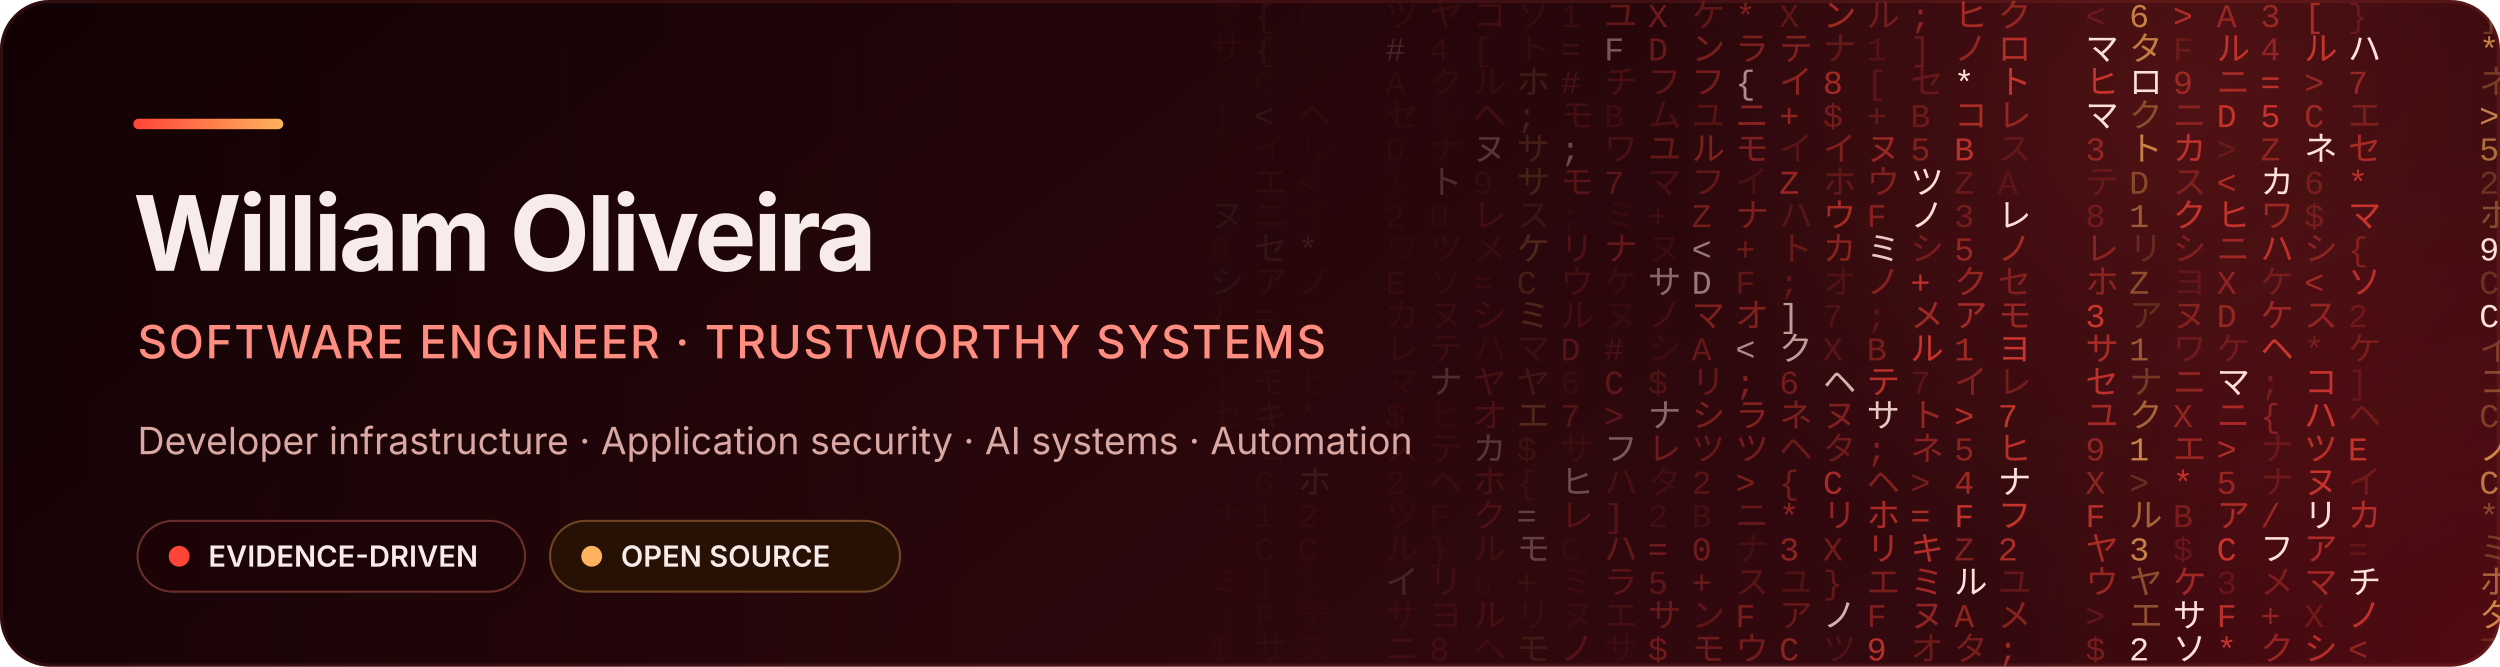
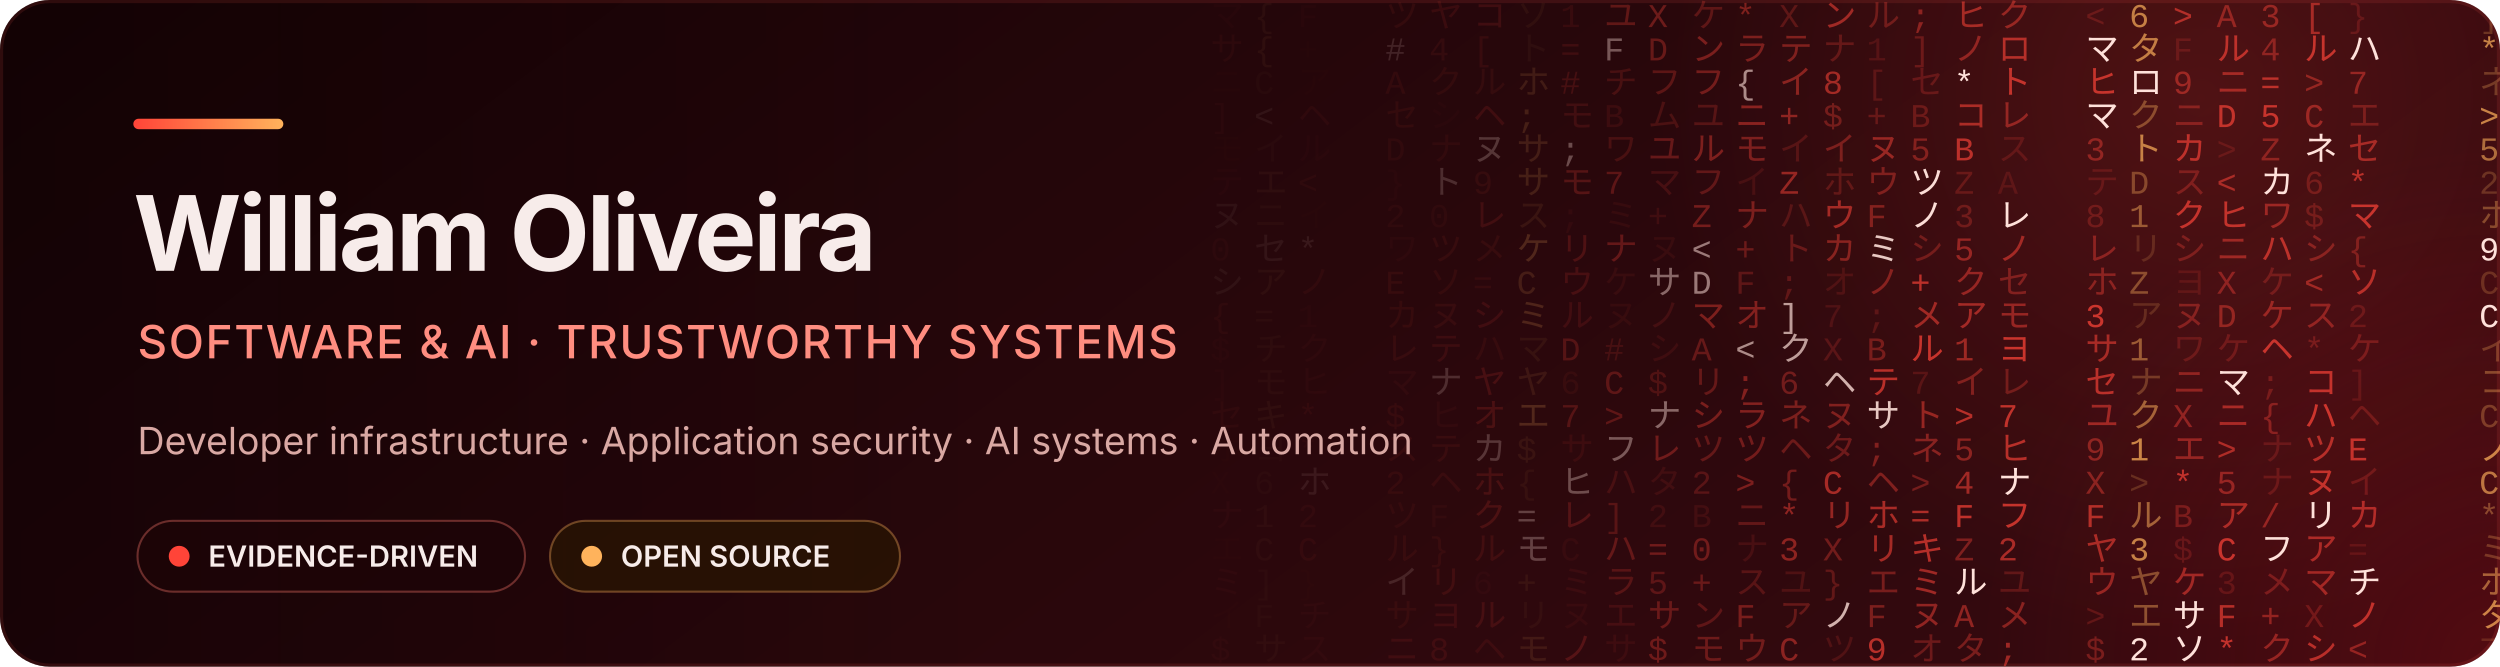
<svg xmlns="http://www.w3.org/2000/svg" width="1200" height="320" viewBox="0 0 1200 320" role="img" aria-labelledby="title description">
  <defs>
    <linearGradient id="background" x1="0" y1="0" x2="1" y2="0.35">
      <stop offset="0" stop-color="#170305" />
      <stop offset="0.45" stop-color="#24060a" />
      <stop offset="1" stop-color="#33090e" />
    </linearGradient>
    <linearGradient id="accent" x1="0" y1="0" x2="1" y2="0">
      <stop offset="0" stop-color="#ff4438" />
      <stop offset="1" stop-color="#ffb35c" />
    </linearGradient>
    <radialGradient id="redGlow" cx="0.5" cy="0.5" r="0.5">
      <stop offset="0" stop-color="#ff4438" stop-opacity="0.16" />
      <stop offset="1" stop-color="#ff4438" stop-opacity="0" />
    </radialGradient>
    <radialGradient id="deepGlow" cx="0.5" cy="0.5" r="0.5">
      <stop offset="0" stop-color="#c1121f" stop-opacity="0.22" />
      <stop offset="1" stop-color="#c1121f" stop-opacity="0" />
    </radialGradient>
    <linearGradient id="vignette" x1="0" y1="0" x2="1" y2="0">
      <stop offset="0" stop-color="#0a0102" stop-opacity="0.35" />
      <stop offset="0.4" stop-color="#0a0102" stop-opacity="0" />
    </linearGradient>
    <clipPath id="frame">
      <rect width="1200" height="320" rx="24" />
    </clipPath>
    <style>
      .rain { font: 16px Consolas, "Courier New", monospace; }
      .col { animation: fall linear infinite; }
      @keyframes fall {
        from { transform: translateY(-320px); }
        to   { transform: translateY(0); }
      }
      @media (prefers-reduced-motion: reduce) {
        .col { animation: none !important; }
      }
    </style>
  </defs>
  <g clip-path="url(#frame)">
    <rect width="1200" height="320" fill="url(#background)" />
    <circle cx="1056" cy="48" r="260" fill="url(#redGlow)" />
    <circle cx="1200" cy="320" r="250" fill="url(#deepGlow)" />
    <g class="rain" aria-hidden="true">
      <g class="col" style="animation-duration:10.5s;animation-delay:-5.2s">
        <g id="r0">
          <text x="560" y="13" fill="#ff4438" opacity="0.00">ユ</text>
          <text x="560" y="29" fill="#ff4438" opacity="0.00">ナ</text>
          <text x="560" y="45" fill="#ffe1da" opacity="0.00">ロ</text>
          <text x="560" y="61" fill="#ff4438" opacity="0.00">ツ</text>
          <text x="560" y="77" fill="#ff4438" opacity="0.00">2</text>
          <text x="560" y="93" fill="#ff4438" opacity="0.00">レ</text>
          <text x="560" y="109" fill="#ff4438" opacity="0.00">コ</text>
          <text x="560" y="125" fill="#ff4438" opacity="0.00">チ</text>
          <text x="560" y="141" fill="#ff4438" opacity="0.00">テ</text>
          <text x="560" y="157" fill="#ff4438" opacity="0.00">ス</text>
          <text x="560" y="173" fill="#ff4438" opacity="0.00">モ</text>
          <text x="560" y="189" fill="#ffe1da" opacity="0.00">ツ</text>
          <text x="560" y="205" fill="#ff4438" opacity="0.00">$</text>
          <text x="560" y="221" fill="#ff4438" opacity="0.00">サ</text>
          <text x="560" y="237" fill="#ff4438" opacity="0.00">ホ</text>
          <text x="560" y="253" fill="#ff4438" opacity="0.00">ケ</text>
          <text x="560" y="269" fill="#ff4438" opacity="0.00">キ</text>
          <text x="560" y="285" fill="#ff4438" opacity="0.00">ウ</text>
          <text x="560" y="301" fill="#ff4438" opacity="0.00">ン</text>
          <text x="560" y="317" fill="#ff4438" opacity="0.00">1</text>
        </g>
        <use href="#r0" transform="translate(0 320)" />
      </g>
      <g class="col" style="animation-duration:11.4s;animation-delay:-8.4s">
        <g id="r1">
          <text x="581" y="13" fill="#ff4438" opacity="0.02">マ</text>
          <text x="581" y="29" fill="#ff4438" opacity="0.04">サ</text>
          <text x="581" y="45" fill="#ff4438" opacity="0.01">ニ</text>
          <text x="581" y="61" fill="#ff4438" opacity="0.03">]</text>
          <text x="581" y="77" fill="#ff4438" opacity="0.01">モ</text>
          <text x="581" y="93" fill="#ff4438" opacity="0.02">テ</text>
          <text x="581" y="109" fill="#ffe1da" opacity="0.05">ヌ</text>
          <text x="581" y="125" fill="#ff4438" opacity="0.03">0</text>
          <text x="581" y="141" fill="#ffe1da" opacity="0.05">シ</text>
          <text x="581" y="157" fill="#ff4438" opacity="0.04">{</text>
          <text x="581" y="173" fill="#ff4438" opacity="0.02">$</text>
          <text x="581" y="189" fill="#ff4438" opacity="0.02">]</text>
          <text x="581" y="205" fill="#ff4438" opacity="0.04">セ</text>
          <text x="581" y="221" fill="#ff4438" opacity="0.01">ホ</text>
          <text x="581" y="237" fill="#ff4438" opacity="0.01">X</text>
          <text x="581" y="253" fill="#ff4438" opacity="0.03">ナ</text>
          <text x="581" y="269" fill="#ff4438" opacity="0.01">エ</text>
          <text x="581" y="285" fill="#ff4438" opacity="0.03">ミ</text>
          <text x="581" y="301" fill="#ff4438" opacity="0.01">イ</text>
          <text x="581" y="317" fill="#ff4438" opacity="0.03">$</text>
        </g>
        <use href="#r1" transform="translate(0 320)" />
      </g>
      <g class="col" style="animation-duration:7.2s;animation-delay:-12.0s">
        <g id="r2">
          <text x="602" y="13" fill="#ffb35c" opacity="0.04">{</text>
          <text x="602" y="29" fill="#ffb35c" opacity="0.05">{</text>
          <text x="602" y="45" fill="#ffb35c" opacity="0.02">C</text>
          <text x="602" y="61" fill="#ffe1da" opacity="0.06">&lt;</text>
          <text x="602" y="77" fill="#ffb35c" opacity="0.02">イ</text>
          <text x="602" y="93" fill="#ffb35c" opacity="0.04">エ</text>
          <text x="602" y="109" fill="#ffb35c" opacity="0.03">ニ</text>
          <text x="602" y="125" fill="#ffe1da" opacity="0.06">セ</text>
          <text x="602" y="141" fill="#ffb35c" opacity="0.04">ア</text>
          <text x="602" y="157" fill="#ffb35c" opacity="0.03">=</text>
          <text x="602" y="173" fill="#ffb35c" opacity="0.03">チ</text>
          <text x="602" y="189" fill="#ffb35c" opacity="0.03">モ</text>
          <text x="602" y="205" fill="#ffb35c" opacity="0.04">キ</text>
          <text x="602" y="221" fill="#ffb35c" opacity="0.02">ヨ</text>
          <text x="602" y="237" fill="#ffb35c" opacity="0.02">6</text>
          <text x="602" y="253" fill="#ffb35c" opacity="0.03">1</text>
          <text x="602" y="269" fill="#ffb35c" opacity="0.03">C</text>
          <text x="602" y="285" fill="#ffb35c" opacity="0.02">]</text>
          <text x="602" y="301" fill="#ffb35c" opacity="0.02">F</text>
          <text x="602" y="317" fill="#ffb35c" opacity="0.03">サ</text>
        </g>
        <use href="#r2" transform="translate(0 320)" />
      </g>
      <g class="col" style="animation-duration:7.1s;animation-delay:-10.2s">
        <g id="r3">
          <text x="623" y="13" fill="#ff4438" opacity="0.02">F</text>
          <text x="623" y="29" fill="#ff4438" opacity="0.01">+</text>
          <text x="623" y="45" fill="#ff4438" opacity="0.01">ア</text>
          <text x="623" y="61" fill="#ff4438" opacity="0.04">ヘ</text>
          <text x="623" y="77" fill="#ff4438" opacity="0.02">ル</text>
          <text x="623" y="93" fill="#ff4438" opacity="0.04">&lt;</text>
          <text x="623" y="109" fill="#ff4438" opacity="0.01">イ</text>
          <text x="623" y="125" fill="#ffe1da" opacity="0.08">*</text>
          <text x="623" y="141" fill="#ff4438" opacity="0.05">ノ</text>
          <text x="623" y="157" fill="#ff4438" opacity="0.02">1</text>
          <text x="623" y="173" fill="#ff4438" opacity="0.03">ク</text>
          <text x="623" y="189" fill="#ff4438" opacity="0.03">ヒ</text>
          <text x="623" y="205" fill="#ff4438" opacity="0.05">*</text>
          <text x="623" y="221" fill="#ff4438" opacity="0.03">*</text>
          <text x="623" y="237" fill="#ffe1da" opacity="0.08">ホ</text>
          <text x="623" y="253" fill="#ff4438" opacity="0.04">2</text>
          <text x="623" y="269" fill="#ff4438" opacity="0.05">C</text>
          <text x="623" y="285" fill="#ff4438" opacity="0.01">}</text>
          <text x="623" y="301" fill="#ff4438" opacity="0.03">チ</text>
          <text x="623" y="317" fill="#ff4438" opacity="0.03">ス</text>
        </g>
        <use href="#r3" transform="translate(0 320)" />
      </g>
      <g class="col" style="animation-duration:9.4s;animation-delay:-5.9s">
        <g id="r4">
          <text x="665" y="13" fill="#ff4438" opacity="0.07">ツ</text>
          <text x="665" y="29" fill="#ffe1da" opacity="0.13">#</text>
          <text x="665" y="45" fill="#ff4438" opacity="0.06">A</text>
          <text x="665" y="61" fill="#ff4438" opacity="0.06">セ</text>
          <text x="665" y="77" fill="#ff4438" opacity="0.05">D</text>
          <text x="665" y="93" fill="#ff4438" opacity="0.02">}</text>
          <text x="665" y="109" fill="#ff4438" opacity="0.04">2</text>
          <text x="665" y="125" fill="#ff4438" opacity="0.03">ワ</text>
          <text x="665" y="141" fill="#ff4438" opacity="0.07">E</text>
          <text x="665" y="157" fill="#ff4438" opacity="0.06">カ</text>
          <text x="665" y="173" fill="#ff4438" opacity="0.07">レ</text>
          <text x="665" y="189" fill="#ff4438" opacity="0.04">マ</text>
          <text x="665" y="205" fill="#ff4438" opacity="0.06">$</text>
          <text x="665" y="221" fill="#ff4438" opacity="0.07">ス</text>
          <text x="665" y="237" fill="#ff4438" opacity="0.06">2</text>
          <text x="665" y="253" fill="#ff4438" opacity="0.05">ツ</text>
          <text x="665" y="269" fill="#ff4438" opacity="0.06">ル</text>
          <text x="665" y="285" fill="#ffe1da" opacity="0.13">イ</text>
          <text x="665" y="301" fill="#ff4438" opacity="0.06">サ</text>
          <text x="665" y="317" fill="#ff4438" opacity="0.09">ニ</text>
        </g>
        <use href="#r4" transform="translate(0 320)" />
      </g>
      <g class="col" style="animation-duration:14.0s;animation-delay:-1.7s">
        <g id="r5">
          <text x="686" y="13" fill="#ff4438" opacity="0.09">ヤ</text>
          <text x="686" y="29" fill="#ff4438" opacity="0.07">4</text>
          <text x="686" y="45" fill="#ff4438" opacity="0.06">ク</text>
          <text x="686" y="61" fill="#ff4438" opacity="0.02">シ</text>
          <text x="686" y="77" fill="#ff4438" opacity="0.05">ナ</text>
          <text x="686" y="93" fill="#ffe1da" opacity="0.17">ト</text>
          <text x="686" y="109" fill="#ff4438" opacity="0.04">0</text>
          <text x="686" y="125" fill="#ff4438" opacity="0.07">ツ</text>
          <text x="686" y="141" fill="#ff4438" opacity="0.06">ソ</text>
          <text x="686" y="157" fill="#ff4438" opacity="0.07">ヌ</text>
          <text x="686" y="173" fill="#ff4438" opacity="0.09">テ</text>
          <text x="686" y="189" fill="#ffe1da" opacity="0.17">ナ</text>
          <text x="686" y="205" fill="#ff4438" opacity="0.04">ヒ</text>
          <text x="686" y="221" fill="#ff4438" opacity="0.07">テ</text>
          <text x="686" y="237" fill="#ff4438" opacity="0.07">ヘ</text>
          <text x="686" y="253" fill="#ff4438" opacity="0.04">F</text>
          <text x="686" y="269" fill="#ff4438" opacity="0.06">}</text>
          <text x="686" y="285" fill="#ff4438" opacity="0.10">リ</text>
          <text x="686" y="301" fill="#ff4438" opacity="0.09">ヨ</text>
          <text x="686" y="317" fill="#ff4438" opacity="0.09">8</text>
        </g>
        <use href="#r5" transform="translate(0 320)" />
      </g>
      <g class="col" style="animation-duration:8.6s;animation-delay:-4.2s">
        <g id="r6">
          <text x="707" y="13" fill="#ff4438" opacity="0.12">コ</text>
          <text x="707" y="29" fill="#ff4438" opacity="0.08">[</text>
          <text x="707" y="45" fill="#ff4438" opacity="0.07">ル</text>
          <text x="707" y="61" fill="#ff4438" opacity="0.11">ヘ</text>
          <text x="707" y="77" fill="#ffe1da" opacity="0.21">ヌ</text>
          <text x="707" y="93" fill="#ff4438" opacity="0.07">9</text>
          <text x="707" y="109" fill="#ff4438" opacity="0.12">レ</text>
          <text x="707" y="125" fill="#ff4438" opacity="0.07">メ</text>
          <text x="707" y="141" fill="#ff4438" opacity="0.06">=</text>
          <text x="707" y="157" fill="#ff4438" opacity="0.11">シ</text>
          <text x="707" y="173" fill="#ff4438" opacity="0.06">ハ</text>
          <text x="707" y="189" fill="#ff4438" opacity="0.14">ヤ</text>
          <text x="707" y="205" fill="#ff4438" opacity="0.15">オ</text>
          <text x="707" y="221" fill="#ffe1da" opacity="0.21">カ</text>
          <text x="707" y="237" fill="#ff4438" opacity="0.14">ホ</text>
          <text x="707" y="253" fill="#ff4438" opacity="0.15">ク</text>
          <text x="707" y="269" fill="#ff4438" opacity="0.10">ル</text>
          <text x="707" y="285" fill="#ff4438" opacity="0.03">6</text>
          <text x="707" y="301" fill="#ff4438" opacity="0.12">ル</text>
          <text x="707" y="317" fill="#ff4438" opacity="0.08">ヘ</text>
        </g>
        <use href="#r6" transform="translate(0 320)" />
      </g>
      <g class="col" style="animation-duration:12.6s;animation-delay:-6.2s">
        <g id="r7">
          <text x="728" y="13" fill="#ffb35c" opacity="0.05">ソ</text>
          <text x="728" y="29" fill="#ffb35c" opacity="0.04">ト</text>
          <text x="728" y="45" fill="#ffb35c" opacity="0.12">ホ</text>
          <text x="728" y="61" fill="#ffb35c" opacity="0.14">;</text>
          <text x="728" y="77" fill="#ffb35c" opacity="0.13">サ</text>
          <text x="728" y="93" fill="#ffb35c" opacity="0.14">サ</text>
          <text x="728" y="109" fill="#ffb35c" opacity="0.08">ス</text>
          <text x="728" y="125" fill="#ffb35c" opacity="0.18">ケ</text>
          <text x="728" y="141" fill="#ffb35c" opacity="0.13">C</text>
          <text x="728" y="157" fill="#ffb35c" opacity="0.17">ミ</text>
          <text x="728" y="173" fill="#ffb35c" opacity="0.06">マ</text>
          <text x="728" y="189" fill="#ffb35c" opacity="0.09">ヤ</text>
          <text x="728" y="205" fill="#ffb35c" opacity="0.18">エ</text>
          <text x="728" y="221" fill="#ffb35c" opacity="0.07">$</text>
          <text x="728" y="237" fill="#ffb35c" opacity="0.05">{</text>
          <text x="728" y="253" fill="#ffe1da" opacity="0.26">=</text>
          <text x="728" y="269" fill="#ffe1da" opacity="0.26">モ</text>
          <text x="728" y="285" fill="#ffb35c" opacity="0.06">+</text>
          <text x="728" y="301" fill="#ffb35c" opacity="0.04">リ</text>
          <text x="728" y="317" fill="#ffb35c" opacity="0.10">モ</text>
        </g>
        <use href="#r7" transform="translate(0 320)" />
      </g>
      <g class="col" style="animation-duration:14.3s;animation-delay:-5.8s">
        <g id="r8">
          <text x="749" y="13" fill="#ff4438" opacity="0.08">1</text>
          <text x="749" y="29" fill="#ff4438" opacity="0.11">=</text>
          <text x="749" y="45" fill="#ff4438" opacity="0.14">#</text>
          <text x="749" y="61" fill="#ff4438" opacity="0.12">モ</text>
          <text x="749" y="77" fill="#ffe1da" opacity="0.31">;</text>
          <text x="749" y="93" fill="#ff4438" opacity="0.21">モ</text>
          <text x="749" y="109" fill="#ff4438" opacity="0.05">;</text>
          <text x="749" y="125" fill="#ff4438" opacity="0.17">リ</text>
          <text x="749" y="141" fill="#ff4438" opacity="0.14">ウ</text>
          <text x="749" y="157" fill="#ff4438" opacity="0.11">ル</text>
          <text x="749" y="173" fill="#ff4438" opacity="0.20">D</text>
          <text x="749" y="189" fill="#ff4438" opacity="0.06">6</text>
          <text x="749" y="205" fill="#ff4438" opacity="0.20">7</text>
          <text x="749" y="221" fill="#ff4438" opacity="0.08">サ</text>
          <text x="749" y="237" fill="#ffe1da" opacity="0.31">ヒ</text>
          <text x="749" y="253" fill="#ff4438" opacity="0.19">レ</text>
          <text x="749" y="269" fill="#ff4438" opacity="0.05">C</text>
          <text x="749" y="285" fill="#ff4438" opacity="0.07">ミ</text>
          <text x="749" y="301" fill="#ff4438" opacity="0.05">ヌ</text>
          <text x="749" y="317" fill="#ff4438" opacity="0.19">ノ</text>
        </g>
        <use href="#r8" transform="translate(0 320)" />
      </g>
      <g class="col" style="animation-duration:14.9s;animation-delay:-5.9s">
        <g id="r9">
          <text x="770" y="13" fill="#ff4438" opacity="0.26">ユ</text>
          <text x="770" y="29" fill="#ffe1da" opacity="0.37">F</text>
          <text x="770" y="45" fill="#ff4438" opacity="0.15">チ</text>
          <text x="770" y="61" fill="#ff4438" opacity="0.09">B</text>
          <text x="770" y="77" fill="#ff4438" opacity="0.15">ワ</text>
          <text x="770" y="93" fill="#ff4438" opacity="0.24">7</text>
          <text x="770" y="109" fill="#ff4438" opacity="0.06">ミ</text>
          <text x="770" y="125" fill="#ff4438" opacity="0.27">ナ</text>
          <text x="770" y="141" fill="#ff4438" opacity="0.07">ケ</text>
          <text x="770" y="157" fill="#ff4438" opacity="0.06">ヌ</text>
          <text x="770" y="173" fill="#ff4438" opacity="0.13">#</text>
          <text x="770" y="189" fill="#ff4438" opacity="0.24">C</text>
          <text x="770" y="205" fill="#ff4438" opacity="0.24">&gt;</text>
          <text x="770" y="221" fill="#ffe1da" opacity="0.37">フ</text>
          <text x="770" y="237" fill="#ff4438" opacity="0.13">ハ</text>
          <text x="770" y="253" fill="#ff4438" opacity="0.20">]</text>
          <text x="770" y="269" fill="#ff4438" opacity="0.26">ハ</text>
          <text x="770" y="285" fill="#ff4438" opacity="0.20">ラ</text>
          <text x="770" y="301" fill="#ff4438" opacity="0.11">エ</text>
          <text x="770" y="317" fill="#ff4438" opacity="0.07">サ</text>
        </g>
        <use href="#r9" transform="translate(0 320)" />
      </g>
      <g class="col" style="animation-duration:14.5s;animation-delay:-2.3s">
        <g id="r10">
          <text x="791" y="13" fill="#ff4438" opacity="0.32">X</text>
          <text x="791" y="29" fill="#ff4438" opacity="0.29">D</text>
          <text x="791" y="45" fill="#ff4438" opacity="0.24">フ</text>
          <text x="791" y="61" fill="#ff4438" opacity="0.16">ム</text>
          <text x="791" y="77" fill="#ff4438" opacity="0.28">ユ</text>
          <text x="791" y="93" fill="#ff4438" opacity="0.14">マ</text>
          <text x="791" y="109" fill="#ff4438" opacity="0.10">+</text>
          <text x="791" y="125" fill="#ff4438" opacity="0.07">ヌ</text>
          <text x="791" y="141" fill="#ffe1da" opacity="0.44">サ</text>
          <text x="791" y="157" fill="#ff4438" opacity="0.12">ノ</text>
          <text x="791" y="173" fill="#ff4438" opacity="0.09">シ</text>
          <text x="791" y="189" fill="#ff4438" opacity="0.17">$</text>
          <text x="791" y="205" fill="#ffe1da" opacity="0.44">ナ</text>
          <text x="791" y="221" fill="#ff4438" opacity="0.32">レ</text>
          <text x="791" y="237" fill="#ff4438" opacity="0.10">タ</text>
          <text x="791" y="253" fill="#ff4438" opacity="0.10">2</text>
          <text x="791" y="269" fill="#ff4438" opacity="0.32">=</text>
          <text x="791" y="285" fill="#ff4438" opacity="0.23">5</text>
          <text x="791" y="301" fill="#ff4438" opacity="0.28">サ</text>
          <text x="791" y="317" fill="#ff4438" opacity="0.30">$</text>
        </g>
        <use href="#r10" transform="translate(0 320)" />
      </g>
      <g class="col" style="animation-duration:9.3s;animation-delay:-15.5s">
        <g id="r11">
          <text x="812" y="13" fill="#ff4438" opacity="0.24">ケ</text>
          <text x="812" y="29" fill="#ff4438" opacity="0.37">ン</text>
          <text x="812" y="45" fill="#ff4438" opacity="0.34">フ</text>
          <text x="812" y="61" fill="#ff4438" opacity="0.20">ユ</text>
          <text x="812" y="77" fill="#ff4438" opacity="0.38">ル</text>
          <text x="812" y="93" fill="#ff4438" opacity="0.25">フ</text>
          <text x="812" y="109" fill="#ff4438" opacity="0.34">Z</text>
          <text x="812" y="125" fill="#ffe1da" opacity="0.52">&lt;</text>
          <text x="812" y="141" fill="#ffe1da" opacity="0.52">D</text>
          <text x="812" y="157" fill="#ff4438" opacity="0.38">マ</text>
          <text x="812" y="173" fill="#ff4438" opacity="0.27">A</text>
          <text x="812" y="189" fill="#ff4438" opacity="0.27">リ</text>
          <text x="812" y="205" fill="#ff4438" opacity="0.36">シ</text>
          <text x="812" y="221" fill="#ff4438" opacity="0.26">ツ</text>
          <text x="812" y="237" fill="#ff4438" opacity="0.21">2</text>
          <text x="812" y="253" fill="#ff4438" opacity="0.10">B</text>
          <text x="812" y="269" fill="#ff4438" opacity="0.32">0</text>
          <text x="812" y="285" fill="#ff4438" opacity="0.28">+</text>
          <text x="812" y="301" fill="#ff4438" opacity="0.23">ン</text>
          <text x="812" y="317" fill="#ff4438" opacity="0.30">モ</text>
        </g>
        <use href="#r11" transform="translate(0 320)" />
      </g>
      <g class="col" style="animation-duration:7.6s;animation-delay:-13.0s">
        <g id="r12">
          <text x="833" y="13" fill="#ff4438" opacity="0.38">*</text>
          <text x="833" y="29" fill="#ff4438" opacity="0.37">ラ</text>
          <text x="833" y="45" fill="#ffe1da" opacity="0.60">{</text>
          <text x="833" y="61" fill="#ff4438" opacity="0.43">ニ</text>
          <text x="833" y="77" fill="#ff4438" opacity="0.37">モ</text>
          <text x="833" y="93" fill="#ff4438" opacity="0.12">イ</text>
          <text x="833" y="109" fill="#ff4438" opacity="0.37">ナ</text>
          <text x="833" y="125" fill="#ff4438" opacity="0.29">+</text>
          <text x="833" y="141" fill="#ff4438" opacity="0.23">F</text>
          <text x="833" y="157" fill="#ff4438" opacity="0.40">オ</text>
          <text x="833" y="173" fill="#ffe1da" opacity="0.60">&lt;</text>
          <text x="833" y="189" fill="#ff4438" opacity="0.40">;</text>
          <text x="833" y="205" fill="#ff4438" opacity="0.41">ラ</text>
          <text x="833" y="221" fill="#ff4438" opacity="0.33">ツ</text>
          <text x="833" y="237" fill="#ff4438" opacity="0.37">&gt;</text>
          <text x="833" y="253" fill="#ff4438" opacity="0.25">ニ</text>
          <text x="833" y="269" fill="#ff4438" opacity="0.12">ナ</text>
          <text x="833" y="285" fill="#ff4438" opacity="0.20">ス</text>
          <text x="833" y="301" fill="#ff4438" opacity="0.35">F</text>
          <text x="833" y="317" fill="#ff4438" opacity="0.32">ウ</text>
        </g>
        <use href="#r12" transform="translate(0 320)" />
      </g>
      <g class="col" style="animation-duration:12.5s;animation-delay:-0.8s">
        <g id="r13">
          <text x="854" y="13" fill="#ff4438" opacity="0.22">X</text>
          <text x="854" y="29" fill="#ff4438" opacity="0.38">テ</text>
          <text x="854" y="45" fill="#ff4438" opacity="0.43">イ</text>
          <text x="854" y="61" fill="#ff4438" opacity="0.45">+</text>
          <text x="854" y="77" fill="#ff4438" opacity="0.18">イ</text>
          <text x="854" y="93" fill="#ff4438" opacity="0.49">Z</text>
          <text x="854" y="109" fill="#ff4438" opacity="0.19">ハ</text>
          <text x="854" y="125" fill="#ff4438" opacity="0.27">ト</text>
          <text x="854" y="141" fill="#ff4438" opacity="0.23">;</text>
          <text x="854" y="157" fill="#ffe1da" opacity="0.68">]</text>
          <text x="854" y="173" fill="#ffe1da" opacity="0.68">ク</text>
          <text x="854" y="189" fill="#ff4438" opacity="0.32">6</text>
          <text x="854" y="205" fill="#ff4438" opacity="0.36">ネ</text>
          <text x="854" y="221" fill="#ff4438" opacity="0.29">ヘ</text>
          <text x="854" y="237" fill="#ff4438" opacity="0.33">{</text>
          <text x="854" y="253" fill="#ff4438" opacity="0.46">*</text>
          <text x="854" y="269" fill="#ff4438" opacity="0.45">3</text>
          <text x="854" y="285" fill="#ff4438" opacity="0.15">ユ</text>
          <text x="854" y="301" fill="#ff4438" opacity="0.26">ア</text>
          <text x="854" y="317" fill="#ff4438" opacity="0.44">C</text>
        </g>
        <use href="#r13" transform="translate(0 320)" />
      </g>
      <g class="col" style="animation-duration:12.6s;animation-delay:-10.8s">
        <g id="r14">
          <text x="875" y="13" fill="#ff4438" opacity="0.53">ン</text>
          <text x="875" y="29" fill="#ff4438" opacity="0.24">ナ</text>
          <text x="875" y="45" fill="#ff4438" opacity="0.54">8</text>
          <text x="875" y="61" fill="#ff4438" opacity="0.31">$</text>
          <text x="875" y="77" fill="#ff4438" opacity="0.35">イ</text>
          <text x="875" y="93" fill="#ff4438" opacity="0.22">ホ</text>
          <text x="875" y="109" fill="#ff4438" opacity="0.55">ウ</text>
          <text x="875" y="125" fill="#ff4438" opacity="0.41">カ</text>
          <text x="875" y="141" fill="#ff4438" opacity="0.14">オ</text>
          <text x="875" y="157" fill="#ff4438" opacity="0.14">7</text>
          <text x="875" y="173" fill="#ff4438" opacity="0.19">X</text>
          <text x="875" y="189" fill="#ffe1da" opacity="0.78">ヘ</text>
          <text x="875" y="205" fill="#ff4438" opacity="0.38">ヌ</text>
          <text x="875" y="221" fill="#ff4438" opacity="0.30">タ</text>
          <text x="875" y="237" fill="#ff4438" opacity="0.57">C</text>
          <text x="875" y="253" fill="#ff4438" opacity="0.49">リ</text>
          <text x="875" y="269" fill="#ff4438" opacity="0.32">X</text>
          <text x="875" y="285" fill="#ff4438" opacity="0.24">}</text>
          <text x="875" y="301" fill="#ffe1da" opacity="0.78">ノ</text>
          <text x="875" y="317" fill="#ff4438" opacity="0.15">ツ</text>
        </g>
        <use href="#r14" transform="translate(0 320)" />
      </g>
      <g class="col" style="animation-duration:8.6s;animation-delay:-5.6s">
        <g id="r15">
          <text x="896" y="13" fill="#ff4438" opacity="0.29">ル</text>
          <text x="896" y="29" fill="#ff4438" opacity="0.15">1</text>
          <text x="896" y="45" fill="#ff4438" opacity="0.19">[</text>
          <text x="896" y="61" fill="#ff4438" opacity="0.24">+</text>
          <text x="896" y="77" fill="#ff4438" opacity="0.48">ヌ</text>
          <text x="896" y="93" fill="#ff4438" opacity="0.36">ウ</text>
          <text x="896" y="109" fill="#ff4438" opacity="0.38">F</text>
          <text x="896" y="125" fill="#ffe1da" opacity="0.88">ミ</text>
          <text x="896" y="141" fill="#ff4438" opacity="0.40">ノ</text>
          <text x="896" y="157" fill="#ff4438" opacity="0.19">;</text>
          <text x="896" y="173" fill="#ff4438" opacity="0.33">B</text>
          <text x="896" y="189" fill="#ff4438" opacity="0.65">テ</text>
          <text x="896" y="205" fill="#ffe1da" opacity="0.88">サ</text>
          <text x="896" y="221" fill="#ff4438" opacity="0.38">;</text>
          <text x="896" y="237" fill="#ff4438" opacity="0.38">ヘ</text>
          <text x="896" y="253" fill="#ff4438" opacity="0.58">ホ</text>
          <text x="896" y="269" fill="#ff4438" opacity="0.56">リ</text>
          <text x="896" y="285" fill="#ff4438" opacity="0.34">エ</text>
          <text x="896" y="301" fill="#ff4438" opacity="0.36">F</text>
          <text x="896" y="317" fill="#ff4438" opacity="0.65">9</text>
        </g>
        <use href="#r15" transform="translate(0 320)" />
      </g>
      <g class="col" style="animation-duration:12.9s;animation-delay:-15.1s">
        <g id="r16">
          <text x="917" y="13" fill="#ff4438" opacity="0.42">;</text>
          <text x="917" y="29" fill="#ff4438" opacity="0.25">]</text>
          <text x="917" y="45" fill="#ff4438" opacity="0.23">セ</text>
          <text x="917" y="61" fill="#ff4438" opacity="0.25">B</text>
          <text x="917" y="77" fill="#ff4438" opacity="0.37">5</text>
          <text x="917" y="93" fill="#ffe1da" opacity="0.98">ツ</text>
          <text x="917" y="109" fill="#ffe1da" opacity="0.98">ノ</text>
          <text x="917" y="125" fill="#ff4438" opacity="0.29">シ</text>
          <text x="917" y="141" fill="#ff4438" opacity="0.65">+</text>
          <text x="917" y="157" fill="#ff4438" opacity="0.52">メ</text>
          <text x="917" y="173" fill="#ff4438" opacity="0.71">ル</text>
          <text x="917" y="189" fill="#ff4438" opacity="0.17">7</text>
          <text x="917" y="205" fill="#ff4438" opacity="0.47">ト</text>
          <text x="917" y="221" fill="#ff4438" opacity="0.41">ネ</text>
          <text x="917" y="237" fill="#ff4438" opacity="0.32">&gt;</text>
          <text x="917" y="253" fill="#ff4438" opacity="0.60">=</text>
          <text x="917" y="269" fill="#ff4438" opacity="0.64">キ</text>
          <text x="917" y="285" fill="#ff4438" opacity="0.53">ミ</text>
          <text x="917" y="301" fill="#ff4438" opacity="0.46">ヌ</text>
          <text x="917" y="317" fill="#ff4438" opacity="0.28">オ</text>
        </g>
        <use href="#r16" transform="translate(0 320)" />
      </g>
      <g class="col" style="animation-duration:7.2s;animation-delay:-10.9s">
        <g id="r17">
          <text x="938" y="13" fill="#ff4438" opacity="0.54">ヒ</text>
          <text x="938" y="29" fill="#ff4438" opacity="0.44">ノ</text>
          <text x="938" y="45" fill="#ffe1da" opacity="1.00">*</text>
          <text x="938" y="61" fill="#ff4438" opacity="0.56">コ</text>
          <text x="938" y="77" fill="#ff4438" opacity="0.64">B</text>
          <text x="938" y="93" fill="#ff4438" opacity="0.22">Z</text>
          <text x="938" y="109" fill="#ff4438" opacity="0.26">3</text>
          <text x="938" y="125" fill="#ff4438" opacity="0.46">5</text>
          <text x="938" y="141" fill="#ff4438" opacity="0.46">ク</text>
          <text x="938" y="157" fill="#ff4438" opacity="0.53">ア</text>
          <text x="938" y="173" fill="#ff4438" opacity="0.50">1</text>
          <text x="938" y="189" fill="#ff4438" opacity="0.37">イ</text>
          <text x="938" y="205" fill="#ff4438" opacity="0.63">&gt;</text>
          <text x="938" y="221" fill="#ff4438" opacity="0.42">5</text>
          <text x="938" y="237" fill="#ff4438" opacity="0.53">4</text>
          <text x="938" y="253" fill="#ff4438" opacity="0.68">F</text>
          <text x="938" y="269" fill="#ff4438" opacity="0.37">Z</text>
          <text x="938" y="285" fill="#ffe1da" opacity="1.00">ル</text>
          <text x="938" y="301" fill="#ff4438" opacity="0.45">A</text>
          <text x="938" y="317" fill="#ff4438" opacity="0.34">タ</text>
        </g>
        <use href="#r17" transform="translate(0 320)" />
      </g>
      <g class="col" style="animation-duration:14.1s;animation-delay:-1.6s">
        <g id="r18">
          <text x="959" y="13" fill="#ff4438" opacity="0.45">ク</text>
          <text x="959" y="29" fill="#ff4438" opacity="0.61">ロ</text>
          <text x="959" y="45" fill="#ff4438" opacity="0.69">ト</text>
          <text x="959" y="61" fill="#ff4438" opacity="0.44">レ</text>
          <text x="959" y="77" fill="#ff4438" opacity="0.18">ス</text>
          <text x="959" y="93" fill="#ff4438" opacity="0.15">A</text>
          <text x="959" y="109" fill="#ffe1da" opacity="1.00">レ</text>
          <text x="959" y="125" fill="#ff4438" opacity="0.52">ノ</text>
          <text x="959" y="141" fill="#ff4438" opacity="0.35">セ</text>
          <text x="959" y="157" fill="#ff4438" opacity="0.46">モ</text>
          <text x="959" y="173" fill="#ff4438" opacity="0.72">ヨ</text>
          <text x="959" y="189" fill="#ff4438" opacity="0.29">レ</text>
          <text x="959" y="205" fill="#ff4438" opacity="0.68">7</text>
          <text x="959" y="221" fill="#ff4438" opacity="0.64">ヒ</text>
          <text x="959" y="237" fill="#ffe1da" opacity="1.00">ナ</text>
          <text x="959" y="253" fill="#ff4438" opacity="0.70">フ</text>
          <text x="959" y="269" fill="#ff4438" opacity="0.58">2</text>
          <text x="959" y="285" fill="#ff4438" opacity="0.22">ユ</text>
          <text x="959" y="301" fill="#ff4438" opacity="0.42">メ</text>
          <text x="959" y="317" fill="#ff4438" opacity="0.52">;</text>
        </g>
        <use href="#r18" transform="translate(0 320)" />
      </g>
      <g class="col" style="animation-duration:13.9s;animation-delay:-15.7s">
        <g id="r19">
          <text x="1001" y="13" fill="#ff4438" opacity="0.21">&lt;</text>
          <text x="1001" y="29" fill="#ffe1da" opacity="1.00">マ</text>
          <text x="1001" y="45" fill="#ff4438" opacity="0.69">ヒ</text>
          <text x="1001" y="61" fill="#ffe1da" opacity="1.00">マ</text>
          <text x="1001" y="77" fill="#ff4438" opacity="0.41">3</text>
          <text x="1001" y="93" fill="#ff4438" opacity="0.18">テ</text>
          <text x="1001" y="109" fill="#ff4438" opacity="0.24">8</text>
          <text x="1001" y="125" fill="#ff4438" opacity="0.39">レ</text>
          <text x="1001" y="141" fill="#ff4438" opacity="0.39">ホ</text>
          <text x="1001" y="157" fill="#ff4438" opacity="0.72">3</text>
          <text x="1001" y="173" fill="#ff4438" opacity="0.54">サ</text>
          <text x="1001" y="189" fill="#ff4438" opacity="0.64">セ</text>
          <text x="1001" y="205" fill="#ff4438" opacity="0.50">ユ</text>
          <text x="1001" y="221" fill="#ff4438" opacity="0.42">9</text>
          <text x="1001" y="237" fill="#ff4438" opacity="0.40">X</text>
          <text x="1001" y="253" fill="#ff4438" opacity="0.61">F</text>
          <text x="1001" y="269" fill="#ff4438" opacity="0.56">ヤ</text>
          <text x="1001" y="285" fill="#ff4438" opacity="0.47">ウ</text>
          <text x="1001" y="301" fill="#ff4438" opacity="0.20">&gt;</text>
          <text x="1001" y="317" fill="#ff4438" opacity="0.32">$</text>
        </g>
        <use href="#r19" transform="translate(0 320)" />
      </g>
      <g class="col" style="animation-duration:9.4s;animation-delay:-11.3s">
        <g id="r20">
          <text x="1022" y="13" fill="#ffb35c" opacity="0.68">6</text>
          <text x="1022" y="29" fill="#ffb35c" opacity="0.67">タ</text>
          <text x="1022" y="45" fill="#ffe1da" opacity="1.00">ロ</text>
          <text x="1022" y="61" fill="#ffb35c" opacity="0.37">ク</text>
          <text x="1022" y="77" fill="#ffb35c" opacity="0.69">ト</text>
          <text x="1022" y="93" fill="#ffb35c" opacity="0.35">D</text>
          <text x="1022" y="109" fill="#ffb35c" opacity="0.46">1</text>
          <text x="1022" y="125" fill="#ffb35c" opacity="0.17">リ</text>
          <text x="1022" y="141" fill="#ffb35c" opacity="0.39">Z</text>
          <text x="1022" y="157" fill="#ffb35c" opacity="0.18">ア</text>
          <text x="1022" y="173" fill="#ffb35c" opacity="0.47">1</text>
          <text x="1022" y="189" fill="#ffb35c" opacity="0.27">ナ</text>
          <text x="1022" y="205" fill="#ffb35c" opacity="0.52">ク</text>
          <text x="1022" y="221" fill="#ffb35c" opacity="0.72">1</text>
          <text x="1022" y="237" fill="#ffb35c" opacity="0.20">&gt;</text>
          <text x="1022" y="253" fill="#ffb35c" opacity="0.52">ル</text>
          <text x="1022" y="269" fill="#ffb35c" opacity="0.70">3</text>
          <text x="1022" y="285" fill="#ffb35c" opacity="0.40">ヤ</text>
          <text x="1022" y="301" fill="#ffb35c" opacity="0.42">エ</text>
          <text x="1022" y="317" fill="#ffe1da" opacity="1.00">2</text>
        </g>
        <use href="#r20" transform="translate(0 320)" />
      </g>
      <g class="col" style="animation-duration:14.4s;animation-delay:-2.4s">
        <g id="r21">
          <text x="1043" y="13" fill="#ff4438" opacity="0.58">&gt;</text>
          <text x="1043" y="29" fill="#ff4438" opacity="0.18">F</text>
          <text x="1043" y="45" fill="#ff4438" opacity="0.45">9</text>
          <text x="1043" y="61" fill="#ff4438" opacity="0.34">ニ</text>
          <text x="1043" y="77" fill="#ff4438" opacity="0.64">カ</text>
          <text x="1043" y="93" fill="#ff4438" opacity="0.30">ス</text>
          <text x="1043" y="109" fill="#ff4438" opacity="0.68">ク</text>
          <text x="1043" y="125" fill="#ff4438" opacity="0.30">シ</text>
          <text x="1043" y="141" fill="#ff4438" opacity="0.15">ヨ</text>
          <text x="1043" y="157" fill="#ff4438" opacity="0.35">ヌ</text>
          <text x="1043" y="173" fill="#ff4438" opacity="0.21">ワ</text>
          <text x="1043" y="189" fill="#ff4438" opacity="0.41">ニ</text>
          <text x="1043" y="205" fill="#ff4438" opacity="0.41">X</text>
          <text x="1043" y="221" fill="#ff4438" opacity="0.44">エ</text>
          <text x="1043" y="237" fill="#ff4438" opacity="0.67">*</text>
          <text x="1043" y="253" fill="#ff4438" opacity="0.30">B</text>
          <text x="1043" y="269" fill="#ff4438" opacity="0.19">$</text>
          <text x="1043" y="285" fill="#ff4438" opacity="0.51">ケ</text>
          <text x="1043" y="301" fill="#ffe1da" opacity="1.00">サ</text>
          <text x="1043" y="317" fill="#ffe1da" opacity="1.00">ソ</text>
        </g>
        <use href="#r21" transform="translate(0 320)" />
      </g>
      <g class="col" style="animation-duration:8.6s;animation-delay:-3.3s">
        <g id="r22">
          <text x="1064" y="13" fill="#ff4438" opacity="0.42">A</text>
          <text x="1064" y="29" fill="#ff4438" opacity="0.64">ル</text>
          <text x="1064" y="45" fill="#ff4438" opacity="0.50">ニ</text>
          <text x="1064" y="61" fill="#ff4438" opacity="0.66">D</text>
          <text x="1064" y="77" fill="#ff4438" opacity="0.17">&gt;</text>
          <text x="1064" y="93" fill="#ff4438" opacity="0.53">&lt;</text>
          <text x="1064" y="109" fill="#ff4438" opacity="0.67">ヒ</text>
          <text x="1064" y="125" fill="#ff4438" opacity="0.47">ニ</text>
          <text x="1064" y="141" fill="#ff4438" opacity="0.39">X</text>
          <text x="1064" y="157" fill="#ff4438" opacity="0.42">D</text>
          <text x="1064" y="173" fill="#ff4438" opacity="0.23">ケ</text>
          <text x="1064" y="189" fill="#ffe1da" opacity="1.00">マ</text>
          <text x="1064" y="205" fill="#ff4438" opacity="0.53">ニ</text>
          <text x="1064" y="221" fill="#ff4438" opacity="0.56">&gt;</text>
          <text x="1064" y="237" fill="#ff4438" opacity="0.44">5</text>
          <text x="1064" y="253" fill="#ff4438" opacity="0.56">ア</text>
          <text x="1064" y="269" fill="#ff4438" opacity="0.71">C</text>
          <text x="1064" y="285" fill="#ff4438" opacity="0.18">3</text>
          <text x="1064" y="301" fill="#ff4438" opacity="0.61">F</text>
          <text x="1064" y="317" fill="#ff4438" opacity="0.69">*</text>
        </g>
        <use href="#r22" transform="translate(0 320)" />
      </g>
      <g class="col" style="animation-duration:11.5s;animation-delay:-4.2s">
        <g id="r23">
          <text x="1085" y="13" fill="#ff4438" opacity="0.44">3</text>
          <text x="1085" y="29" fill="#ff4438" opacity="0.39">4</text>
          <text x="1085" y="45" fill="#ff4438" opacity="0.63">=</text>
          <text x="1085" y="61" fill="#ff4438" opacity="0.69">5</text>
          <text x="1085" y="77" fill="#ff4438" opacity="0.38">Z</text>
          <text x="1085" y="93" fill="#ffe1da" opacity="1.00">カ</text>
          <text x="1085" y="109" fill="#ff4438" opacity="0.46">ワ</text>
          <text x="1085" y="125" fill="#ff4438" opacity="0.63">ハ</text>
          <text x="1085" y="141" fill="#ff4438" opacity="0.25">ケ</text>
          <text x="1085" y="157" fill="#ff4438" opacity="0.45">ケ</text>
          <text x="1085" y="173" fill="#ff4438" opacity="0.70">ヘ</text>
          <text x="1085" y="189" fill="#ff4438" opacity="0.26">;</text>
          <text x="1085" y="205" fill="#ff4438" opacity="0.36">{</text>
          <text x="1085" y="221" fill="#ff4438" opacity="0.19">ナ</text>
          <text x="1085" y="237" fill="#ff4438" opacity="0.20">ナ</text>
          <text x="1085" y="253" fill="#ff4438" opacity="0.44">/</text>
          <text x="1085" y="269" fill="#ffe1da" opacity="1.00">フ</text>
          <text x="1085" y="285" fill="#ff4438" opacity="0.30">メ</text>
          <text x="1085" y="301" fill="#ff4438" opacity="0.42">+</text>
          <text x="1085" y="317" fill="#ff4438" opacity="0.44">ク</text>
        </g>
        <use href="#r23" transform="translate(0 320)" />
      </g>
      <g class="col" style="animation-duration:13.5s;animation-delay:-6.6s">
        <g id="r24">
          <text x="1106" y="13" fill="#ff4438" opacity="0.52">[</text>
          <text x="1106" y="29" fill="#ff4438" opacity="0.69">ル</text>
          <text x="1106" y="45" fill="#ff4438" opacity="0.42">&gt;</text>
          <text x="1106" y="61" fill="#ff4438" opacity="0.46">C</text>
          <text x="1106" y="77" fill="#ffe1da" opacity="1.00">ネ</text>
          <text x="1106" y="93" fill="#ff4438" opacity="0.26">6</text>
          <text x="1106" y="109" fill="#ff4438" opacity="0.25">$</text>
          <text x="1106" y="125" fill="#ff4438" opacity="0.36">シ</text>
          <text x="1106" y="141" fill="#ff4438" opacity="0.48">&lt;</text>
          <text x="1106" y="157" fill="#ff4438" opacity="0.41">ス</text>
          <text x="1106" y="173" fill="#ff4438" opacity="0.26">*</text>
          <text x="1106" y="189" fill="#ff4438" opacity="0.67">コ</text>
          <text x="1106" y="205" fill="#ff4438" opacity="0.72">ハ</text>
          <text x="1106" y="221" fill="#ff4438" opacity="0.60">ツ</text>
          <text x="1106" y="237" fill="#ff4438" opacity="0.67">ヌ</text>
          <text x="1106" y="253" fill="#ffe1da" opacity="1.00">リ</text>
          <text x="1106" y="269" fill="#ff4438" opacity="0.55">ア</text>
          <text x="1106" y="285" fill="#ff4438" opacity="0.50">マ</text>
          <text x="1106" y="301" fill="#ff4438" opacity="0.24">X</text>
          <text x="1106" y="317" fill="#ff4438" opacity="0.62">シ</text>
        </g>
        <use href="#r24" transform="translate(0 320)" />
      </g>
      <g class="col" style="animation-duration:15.5s;animation-delay:-1.6s">
        <g id="r25">
          <text x="1127" y="13" fill="#ff4438" opacity="0.19">}</text>
          <text x="1127" y="29" fill="#ffe1da" opacity="1.00">ハ</text>
          <text x="1127" y="45" fill="#ff4438" opacity="0.44">7</text>
          <text x="1127" y="61" fill="#ff4438" opacity="0.29">エ</text>
          <text x="1127" y="77" fill="#ff4438" opacity="0.53">セ</text>
          <text x="1127" y="93" fill="#ff4438" opacity="0.61">*</text>
          <text x="1127" y="109" fill="#ff4438" opacity="0.70">マ</text>
          <text x="1127" y="125" fill="#ff4438" opacity="0.32">{</text>
          <text x="1127" y="141" fill="#ff4438" opacity="0.61">ソ</text>
          <text x="1127" y="157" fill="#ff4438" opacity="0.20">2</text>
          <text x="1127" y="173" fill="#ff4438" opacity="0.28">ケ</text>
          <text x="1127" y="189" fill="#ff4438" opacity="0.16">]</text>
          <text x="1127" y="205" fill="#ff4438" opacity="0.24">ヘ</text>
          <text x="1127" y="221" fill="#ff4438" opacity="0.67">E</text>
          <text x="1127" y="237" fill="#ff4438" opacity="0.23">イ</text>
          <text x="1127" y="253" fill="#ff4438" opacity="0.58">カ</text>
          <text x="1127" y="269" fill="#ff4438" opacity="0.16">=</text>
          <text x="1127" y="285" fill="#ffe1da" opacity="1.00">チ</text>
          <text x="1127" y="301" fill="#ff4438" opacity="0.66">ノ</text>
          <text x="1127" y="317" fill="#ff4438" opacity="0.42">&lt;</text>
        </g>
        <use href="#r25" transform="translate(0 320)" />
      </g>
      <g class="col" style="animation-duration:7.3s;animation-delay:-12.0s">
        <g id="r26">
          <text x="1190" y="13" fill="#ffb35c" opacity="0.24">]</text>
          <text x="1190" y="29" fill="#ffb35c" opacity="0.70">*</text>
          <text x="1190" y="45" fill="#ffb35c" opacity="0.28">ネ</text>
          <text x="1190" y="61" fill="#ffb35c" opacity="0.71">&gt;</text>
          <text x="1190" y="77" fill="#ffb35c" opacity="0.58">5</text>
          <text x="1190" y="93" fill="#ffb35c" opacity="0.23">2</text>
          <text x="1190" y="109" fill="#ffb35c" opacity="0.36">ホ</text>
          <text x="1190" y="125" fill="#ffe1da" opacity="1.00">9</text>
          <text x="1190" y="141" fill="#ffb35c" opacity="0.22">C</text>
          <text x="1190" y="157" fill="#ffe1da" opacity="1.00">C</text>
          <text x="1190" y="173" fill="#ffb35c" opacity="0.27">イ</text>
          <text x="1190" y="189" fill="#ffb35c" opacity="0.36">コ</text>
          <text x="1190" y="205" fill="#ffb35c" opacity="0.30">C</text>
          <text x="1190" y="221" fill="#ffb35c" opacity="0.72">ノ</text>
          <text x="1190" y="237" fill="#ffb35c" opacity="0.64">C</text>
          <text x="1190" y="253" fill="#ffb35c" opacity="0.36">*</text>
          <text x="1190" y="269" fill="#ffb35c" opacity="0.27">ミ</text>
          <text x="1190" y="285" fill="#ffb35c" opacity="0.52">ホ</text>
          <text x="1190" y="301" fill="#ffb35c" opacity="0.72">タ</text>
          <text x="1190" y="317" fill="#ffb35c" opacity="0.17">Z</text>
        </g>
        <use href="#r26" transform="translate(0 320)" />
      </g>
    </g>
    <rect width="1200" height="320" fill="url(#vignette)" />
    <rect x="64" y="57" width="72" height="5" rx="2.5" fill="url(#accent)" />
    <text x="64" y="130" fill="#f7ecea" font-family="Inter, Segoe UI, Arial, sans-serif" font-size="50" font-weight="700" letter-spacing="-1.5">
      William Oliveira
    </text>
    <text x="66" y="172" fill="#ff8d80" font-family="Inter, Segoe UI, Arial, sans-serif" font-size="22" font-weight="500" letter-spacing="0.8">
-       SOFTWARE ENGINEER · TRUSTWORTHY SYSTEMS
+       SOFTWARE &amp; AI · TRUSTWORTHY SYSTEMS
    </text>
    <text x="66" y="218" fill="#d9a8a3" font-family="Inter, Segoe UI, Arial, sans-serif" font-size="18">
      Developer infrastructure · Application security · AI systems · Automation
    </text>
    <g transform="translate(66 250)">
      <rect width="186" height="34" rx="17" fill="#1d0407" fill-opacity="0.8" stroke="#ff786e" stroke-opacity="0.35" />
      <circle cx="20" cy="17" r="5" fill="#ff4438" />
      <text x="34" y="22" fill="#f7ecea" font-family="Inter, Segoe UI, Arial, sans-serif" font-size="14" font-weight="600">
        EVIDENCE-DRIVEN
      </text>
    </g>
    <g transform="translate(264 250)">
      <rect width="168" height="34" rx="17" fill="#281403" fill-opacity="0.8" stroke="#ffb35c" stroke-opacity="0.35" />
      <circle cx="20" cy="17" r="5" fill="#ffb35c" />
      <text x="34" y="22" fill="#f7ecea" font-family="Inter, Segoe UI, Arial, sans-serif" font-size="14" font-weight="600">
        OPEN SOURCE
      </text>
    </g>
  </g>
  <rect x="0.75" y="0.75" width="1198.5" height="318.5" rx="23.25" fill="none" stroke="#ff5a50" stroke-opacity="0.12" stroke-width="1.5" />
</svg>
